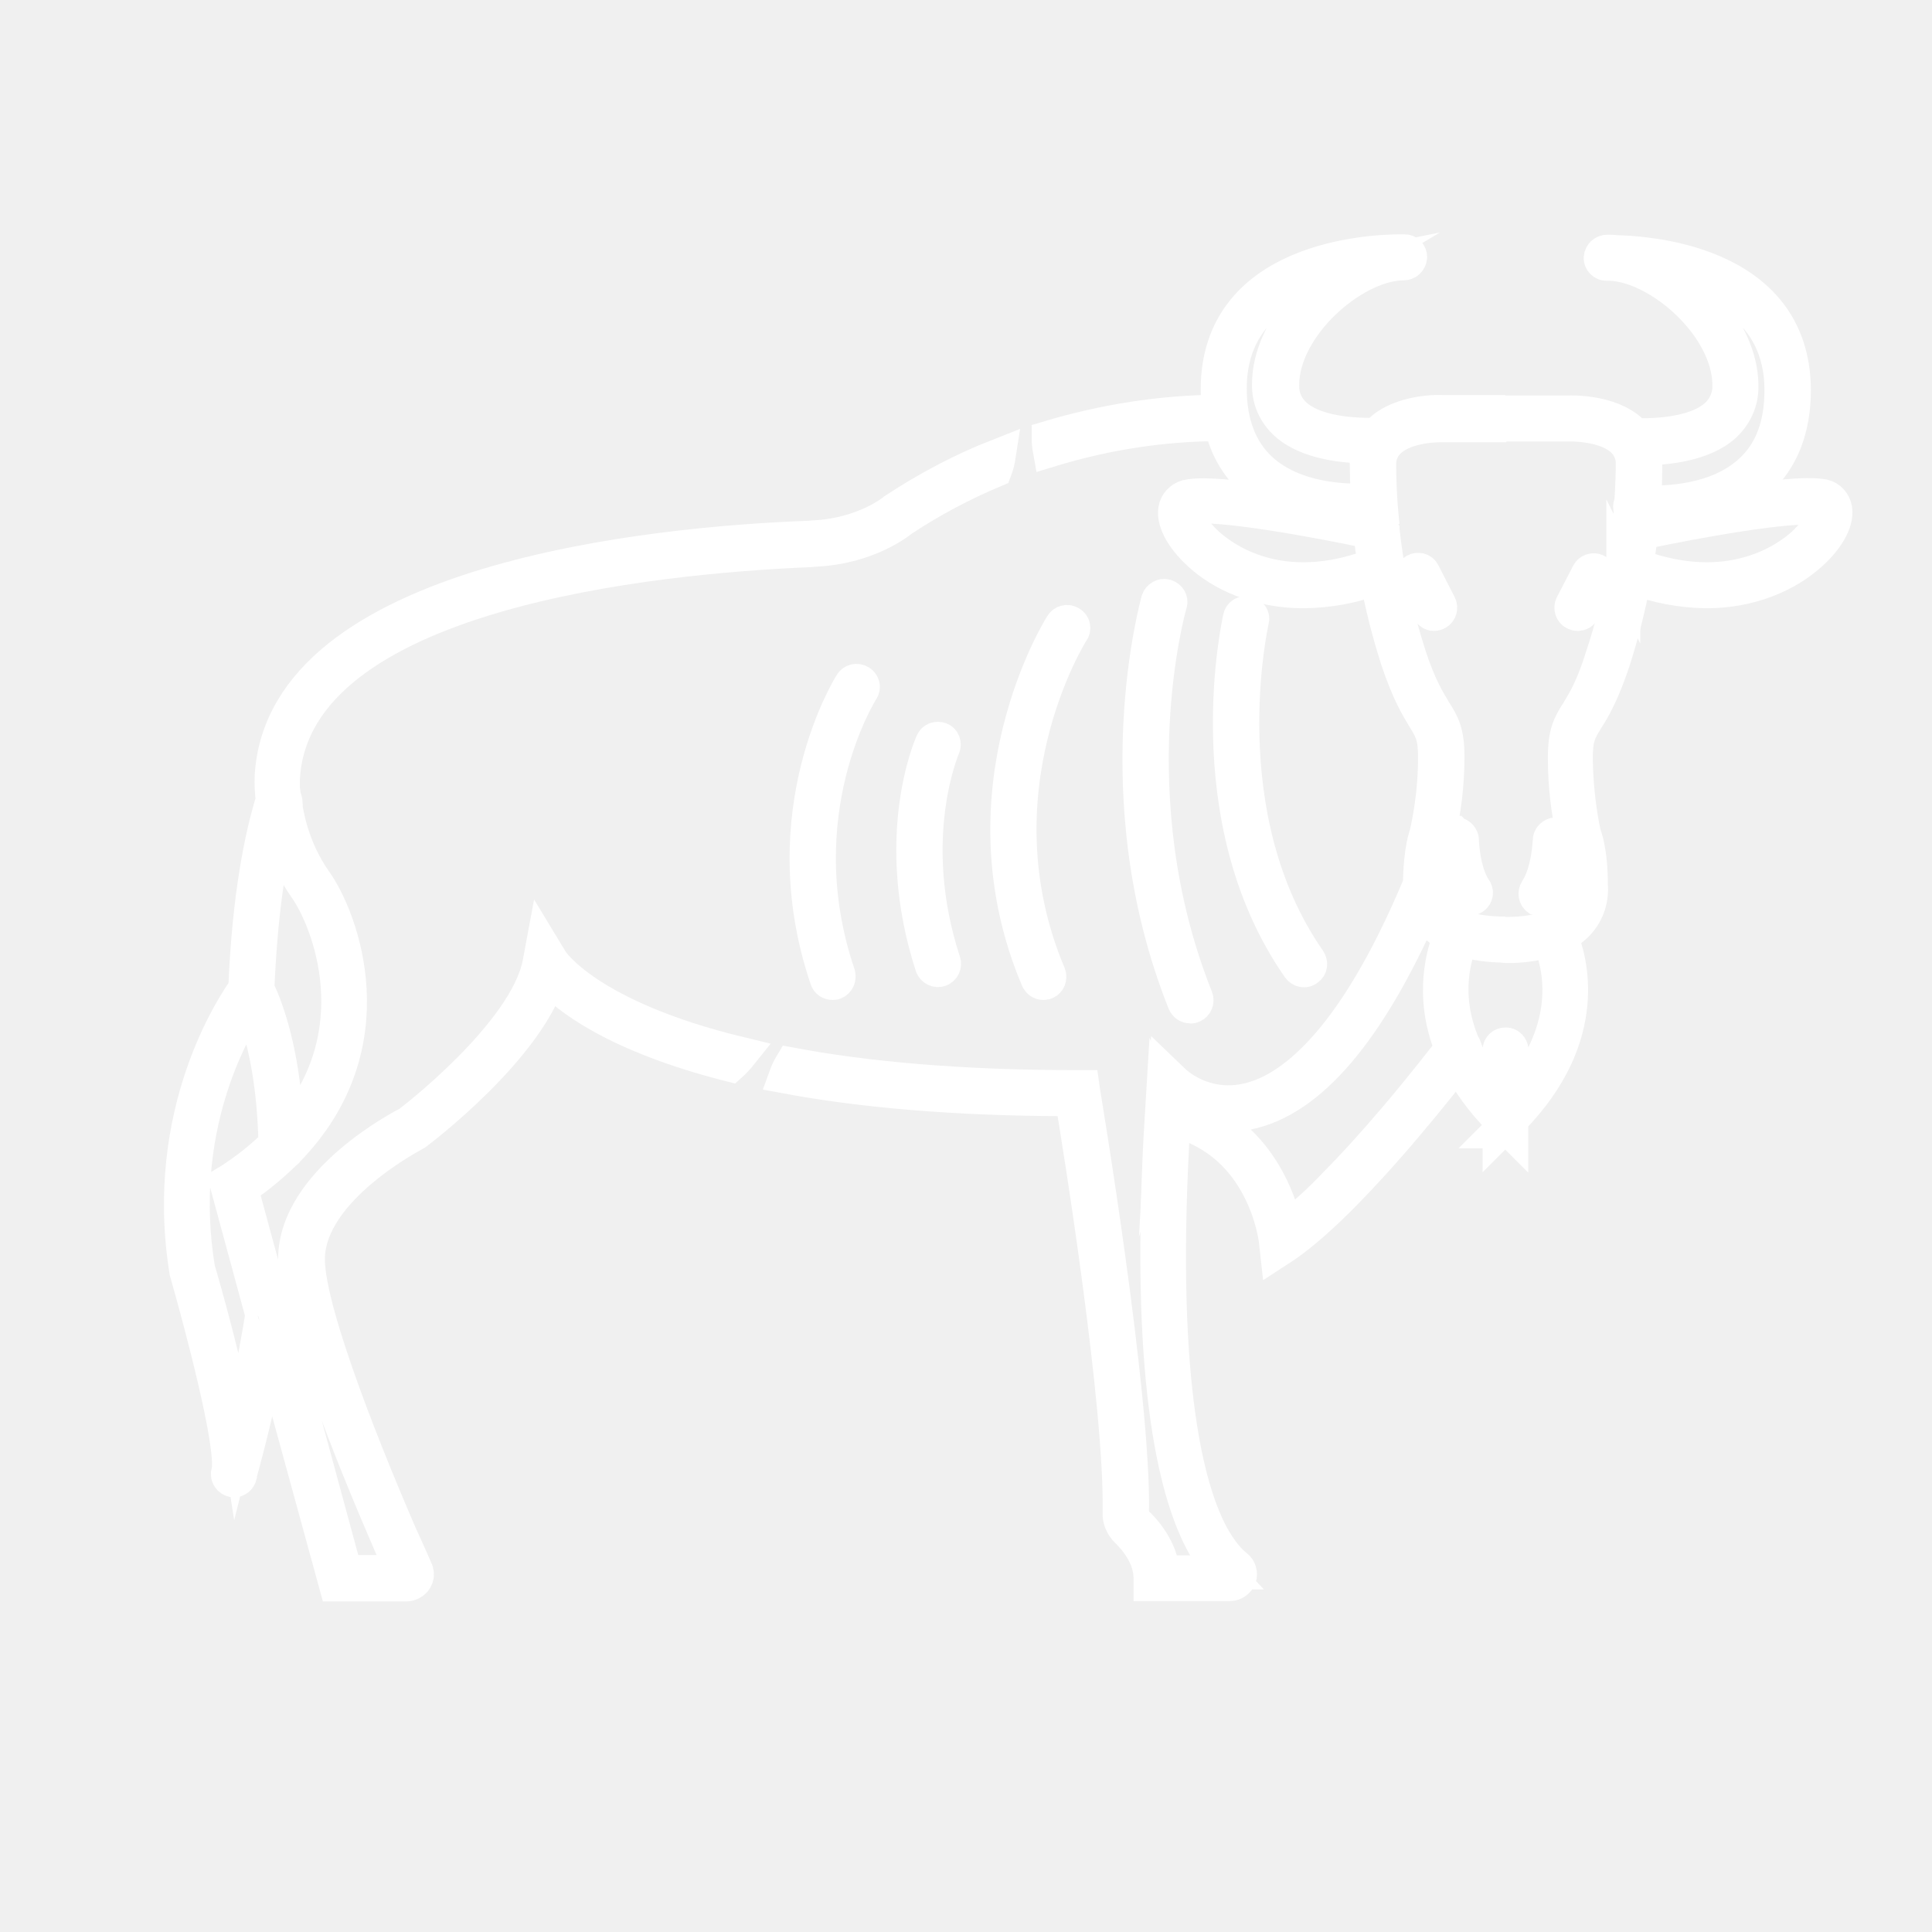
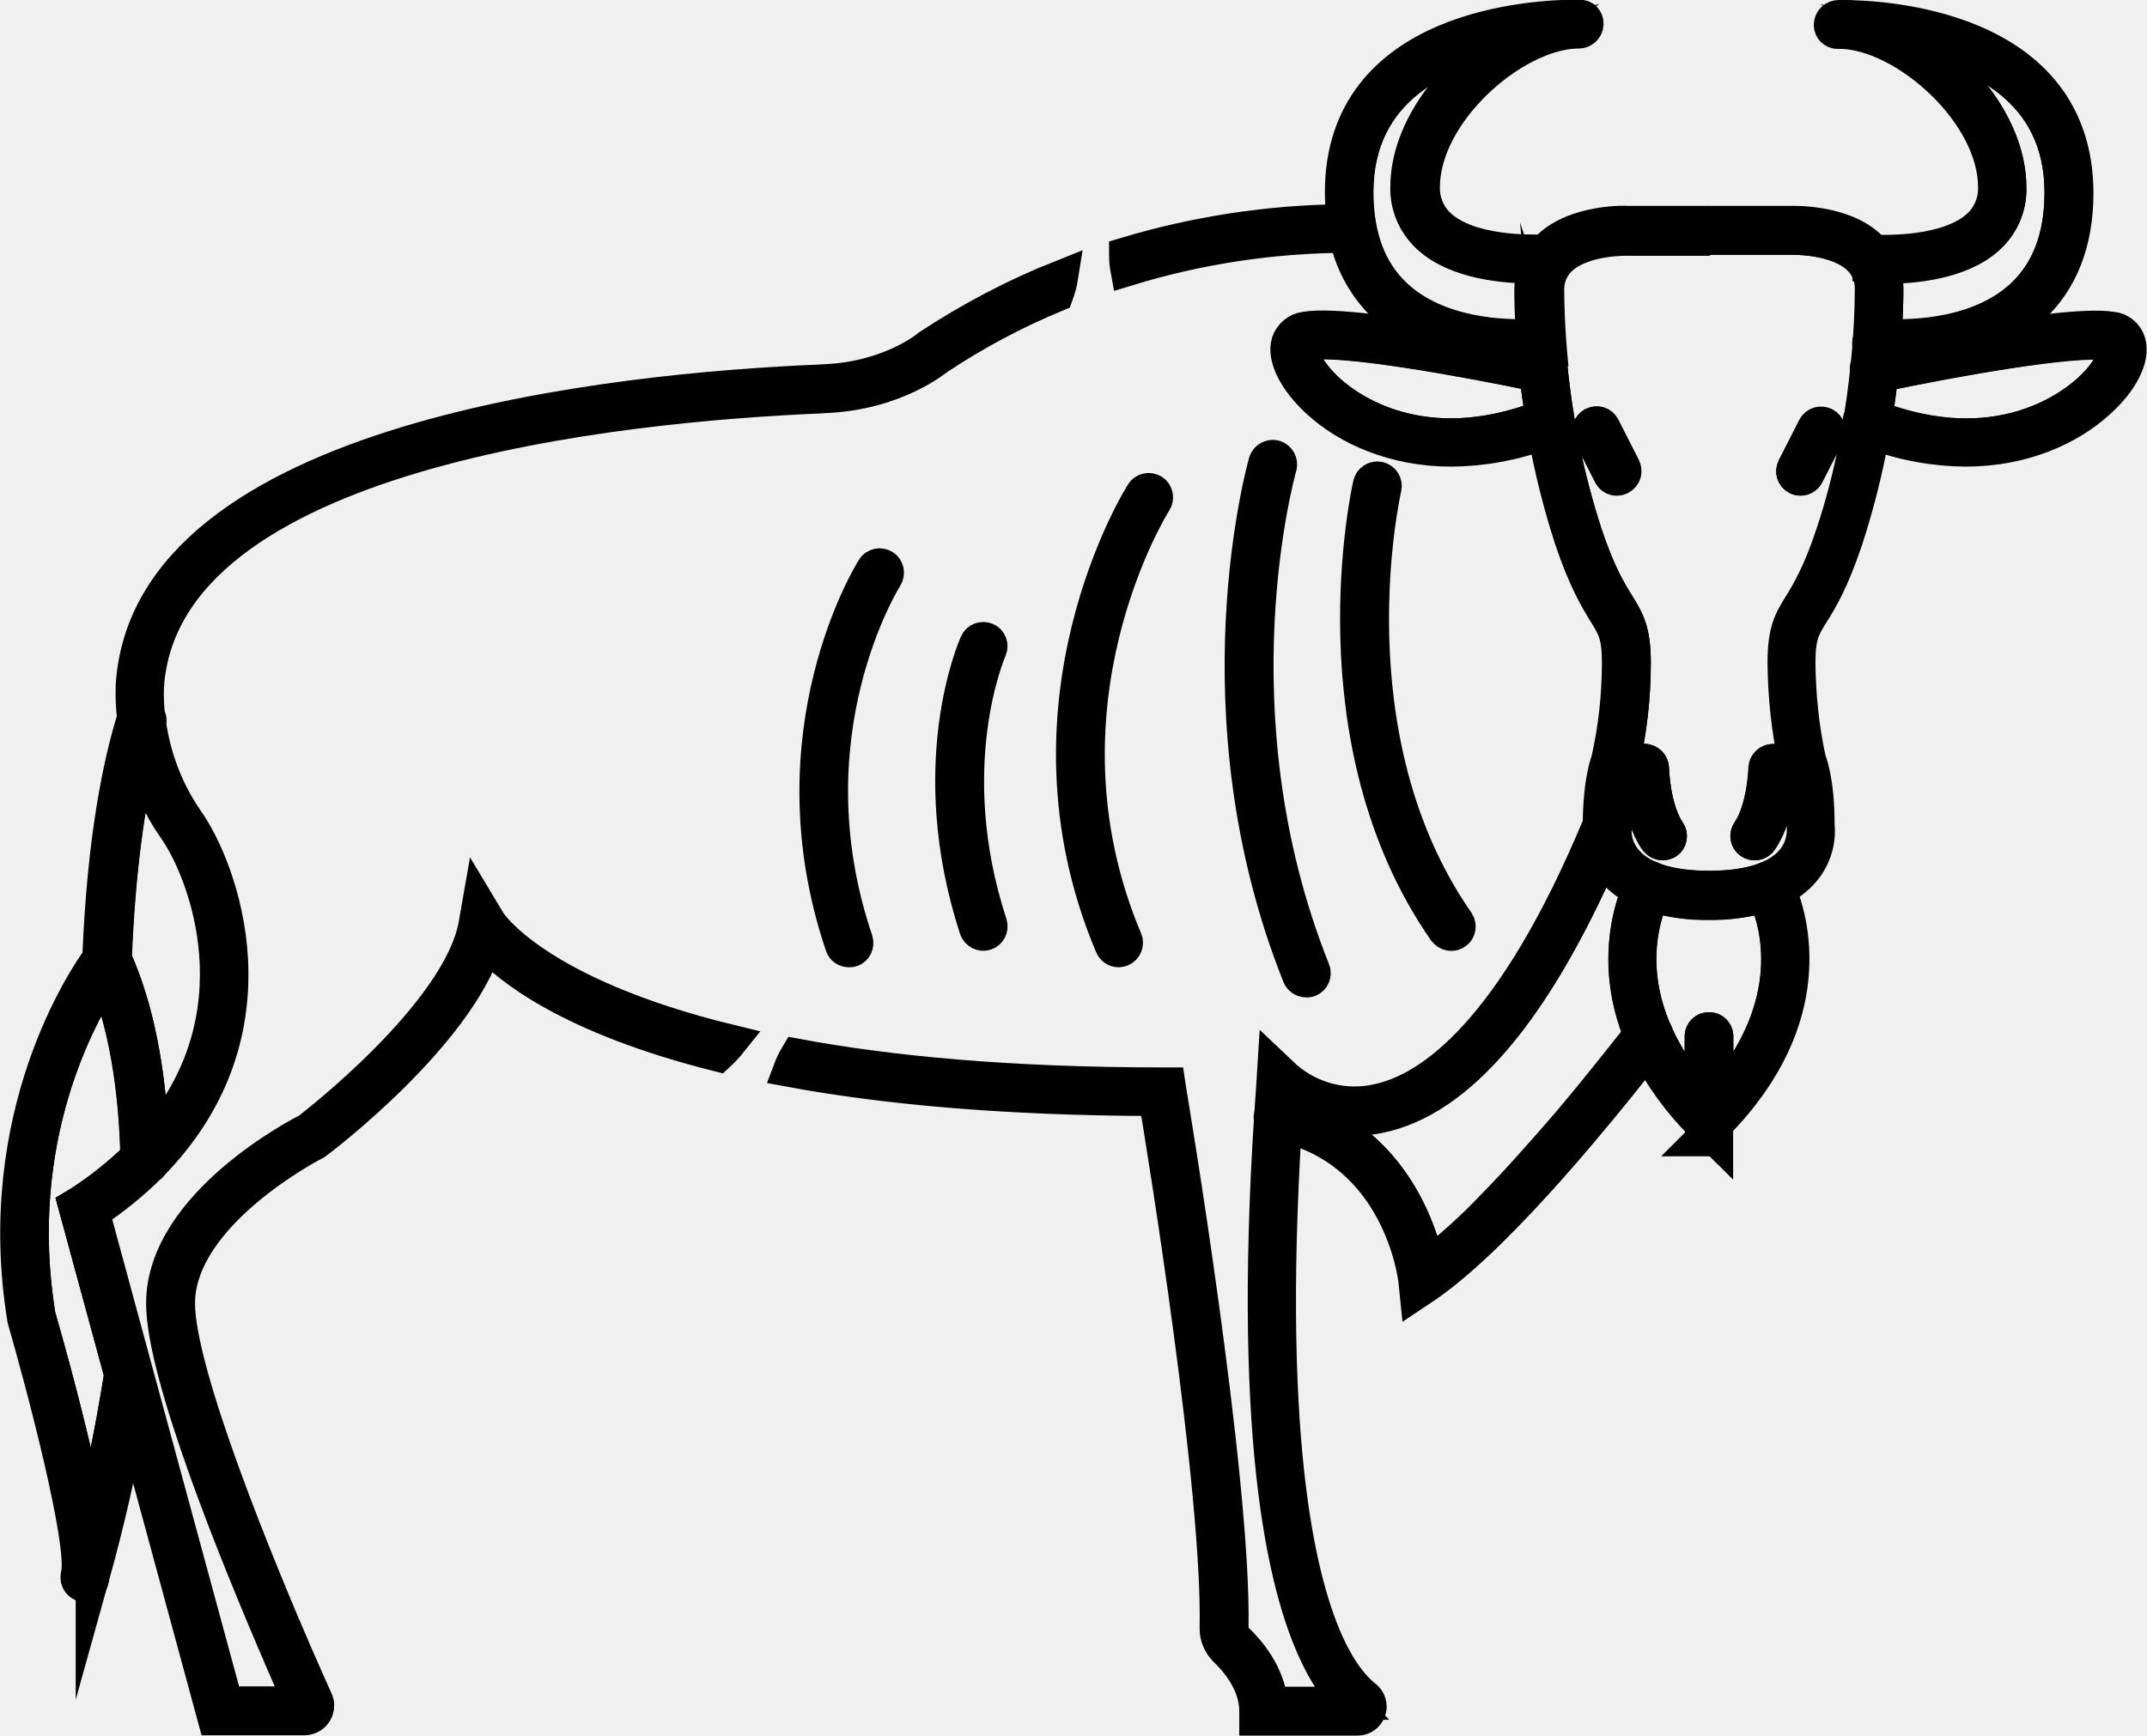
- <svg xmlns="http://www.w3.org/2000/svg" version="1.1" id="Layer_1" x="0px" y="0px" viewBox="0 0 512 512" style="enable-background:new 0 0 512 512;" xml:space="preserve">
+ <svg xmlns="http://www.w3.org/2000/svg" version="1.1" id="Layer_1" x="0px" y="0px" viewBox="0 0 649.5 525.1" style="enable-background:new 0 0 649.5 525.1;" xml:space="preserve">
  <style type="text/css">
- 	.st0{fill:none;stroke:#ffffff;stroke-width:9;stroke-miterlimit:10;}
+ 	.st0{fill:none;stroke:#000000;stroke-width:10;stroke-miterlimit:10;}
</style>
  <g>
-     <path class="st0" d="M366.3,139.4c0,0.1,0,0.2,0,0.4C366.4,139.7,366.3,139.6,366.3,139.4z" />
-     <path class="st0" d="M385.7,221c-0.1-0.1-0.1-0.1-0.1-0.1c-0.9,0.1-1.6,0.8-1.6,1.7c0,0.4,0.3,9.5,4,14.9c0.3,0.4,0.8,0.7,1.4,0.7   c0.3,0,0.7-0.1,1-0.3c0.8-0.5,1-1.5,0.4-2.3c-3.2-4.7-3.4-13.1-3.4-13.2C387.3,221.7,386.5,221,385.7,221z" />
-     <path class="st0" d="M375,151.2c-0.8,0.5-1.1,1.4-0.7,2.3l4.3,8.3c0.3,0.5,0.8,0.9,1.4,0.9c0.3,0,0.5-0.1,0.8-0.2   c0.8-0.4,1.1-1.4,0.7-2.2l-4.3-8.4C376.8,151,375.8,150.8,375,151.2z" />
-     <path class="st0" d="M397.4,291.8c-3.8-4.1-6.9-8.8-9.2-13.8c0.1,0.4-0.1,0.9-0.3,1.2c0,0-0.6,0.8-1.6,2.1   c2.9,5.6,6.7,10.8,11.1,15.2V291.8z" />
-     <path class="st0" d="M418.1,188.7c-2.1,3.3-3.4,5.5-3.4,12.1c0,7.1,0.8,14.2,2.4,21.2c0.1,0.3,1.6,3.8,1.6,12.7   c0.3,2.7-0.6,5.3-2.4,7.3c-1.3,1.4-3,2.6-5.2,3.5c-0.2,0-0.4,0.1-0.5,0.2c0,0-0.1,0.1-0.1,0.1c-3,1.1-6.8,1.7-11.3,1.7   c-0.9,0-1.6,0.8-1.6,1.6s0.8,1.6,1.6,1.6c3.8,0.1,7.7-0.5,11.4-1.5c2.1,4.8,8.1,22.4-10,42.6v-13.5c-0.1-0.8-0.7-1.5-1.5-1.5   c-0.9-0.1-1.7,0.6-1.7,1.5v21.5l1.5-1.5l1.6,1.6v-3.2c0,0,0,0,0.1-0.1c21.8-22.2,15.4-42.8,13-48.6c0,0,0,0,0,0   c1.9-0.9,3.6-2.2,4.9-3.7c2.3-2.7,3.4-6.2,3.1-9.7c0-9.4-1.7-13.3-1.8-13.5c-1.4-6.6-2.1-13.4-2.2-20.1c0-5.7,1-7.3,2.9-10.4   c1.8-2.8,4.1-6.7,7-15.3c2.3-7.2,4.2-14.5,5.5-21.9c-0.6-0.2-1.2-0.5-1.9-0.8c-0.4-0.2-0.7-0.5-0.9-0.9c-1.2,7-3,14.7-5.6,22.4   C422.1,182.2,419.8,185.9,418.1,188.7z" />
-     <path class="st0" d="M409.9,237.6c3.8-5.5,4-14.5,4-14.9c0-0.9-0.7-1.6-1.6-1.6c-0.9,0.1-1.6,0.8-1.6,1.6c0,0.1-0.3,8.4-3.5,13.2   c-0.5,0.8-0.3,1.8,0.4,2.3C408.4,238.5,409.4,238.4,409.9,237.6z" />
-     <path class="st0" d="M418.1,162.7c0.6,0,1.2-0.3,1.4-0.9l4.3-8.3c0.4-0.8,0.1-1.8-0.7-2.2c-0.8-0.4-1.8-0.1-2.2,0.7l-4.3,8.3   c-0.4,0.8-0.1,1.8,0.7,2.2C417.5,162.6,417.8,162.7,418.1,162.7z" />
-     <polygon class="st0" points="397.5,299.8 397.5,299.7 397.4,299.8  " />
-     <path class="st0" d="M486.2,134.3c-0.5-1.6-1.9-2.8-3.6-2.9c-5.4-0.8-18.5,1-30.1,3.1c5-1.3,9.7-3.8,13.6-7.2   c6.1-5.6,9.3-13.7,9.3-23.9c-0.1-34.8-40.5-36.6-48.7-36.6c4.5,0.1,9.4,1.9,14.2,4.7c13.6,2.7,31.2,10.3,31.2,31.9   c0,9.3-2.7,16.5-8.2,21.5c-8.8,8.1-22.4,8.5-28.3,8.2c-0.6,0-1.2-0.1-1.6-0.1c-0.4,0-0.9,0.1-1.2,0.4c0.3-0.3,0.8-0.5,1.3-0.5   c0.4,0.1,1,0.1,1.6,0.1c0.3-4.3,0.3-7.7,0.3-9.6c0-1.5-0.3-3.1-0.8-4.6h0.4c5.3,0,15.6-0.8,21.4-6.1c2.9-2.7,4.6-6.4,4.5-10.4   c0-12.2-9.7-24.4-20.6-30.9c-4.7-2.8-9.7-4.5-14.1-4.7H426c-1,0-1.7,0.7-1.8,1.6c0,0.1,0,0.1,0,0.1c0,0.8,0.7,1.5,1.5,1.5h1   c13.2,0.5,31.6,16.7,31.6,32.2c0.1,3-1.2,6-3.4,8c-6.2,5.6-18.9,5.3-21.8,5.2l-0.6-0.1l0-0.1l0.6,0.1c-0.2-0.3-0.4-0.5-0.7-0.8   c-5.7-5.5-16.2-5.1-16.6-5.1h-16.7c-0.9,0-1.6,0.8-1.6,1.6s0.8,1.6,1.6,1.6h16.7c0.1,0,9.6-0.3,14.3,4.2c1.7,1.6,2.7,4,2.6,6.4   c0,2-0.1,5.6-0.4,10.3c-0.2,0.2-0.3,0.5-0.3,0.8c0,0.3,0,0.6,0.2,0.9c-0.1,1.1-0.2,2.3-0.3,3.5c-0.3,0.4-0.4,0.8-0.4,1.3   c0,0.2,0.1,0.3,0.2,0.5c-0.3,2.8-0.7,5.9-1.2,9.2c-0.2,0.2-0.3,0.3-0.4,0.6c-0.1,0.2-0.1,0.4,0,0.6c0,0.2,0,0.5,0.1,0.7   c0,0,0-0.1,0-0.1c0.2,0.4,0.5,0.7,0.9,0.9c0.6,0.3,1.2,0.5,1.9,0.8c6.2,2.3,12.6,3.5,19.2,3.6c12,0,21.7-4.5,27.7-10   C484.7,142.4,487.2,137.5,486.2,134.3z M449.8,134.9c-1.8,0.3-3.5,0.6-5.2,0.9C446.2,135.5,448,135.2,449.8,134.9z M432.9,149.6   c0.1,0,0.2,0.1,0.2,0.1C433.1,149.7,433,149.6,432.9,149.6z M477.8,144.3c-4.1,3.7-19.2,14.9-44.1,5.6c0.5-3.1,0.8-5.9,1.2-8.7   l-1.2,0.3c-0.5,0.1-0.9-0.1-1.3-0.3c0.3,0.2,0.8,0.3,1.2,0.3l1.2-0.3c14.7-3.1,40-7.7,47.3-6.5c0.8,0.1,0.9,0.5,1,0.7   C483.5,136.6,482.4,140.1,477.8,144.3z" />
-     <path class="st0" d="M308.1,295.5c0-0.2,0-0.4,0-0.7c0-0.1,0-0.3,0-0.4c0,0.1-0.1,0.2-0.1,0.3C308,295,308,295.3,308.1,295.5z" />
-     <path class="st0" d="M318.4,408.3c1.6,3.1,3.6,5.9,6,8.4h-16.2c-0.6-6.2-4.7-11-7.3-13.4c-0.6-0.6-1-1.4-0.9-2.3   c0.6-31-12.8-110.8-12.9-111.5l-0.2-1.4h-1.4c-31.8,0-56.6-2.4-75.8-6c-0.6,1-1.1,2.1-1.5,3.2c19.3,3.6,44.1,6,75.9,6   c1.8,10.7,13.2,81.1,12.6,109.6c-0.1,1.8,0.7,3.5,1.9,4.7c2.3,2.2,6.3,6.9,6.3,12.6v1.6h21.1c1.1,0,2.1-0.8,2.5-1.8   c0.3-1,0-2.2-0.9-2.9c-1.6-1.2-4-3.7-6.6-8.5c-6.9-13.1-14.1-42.8-10-109.8c-0.6-0.1-1.2-0.3-1.9-0.4c-0.6-0.1-1-0.6-1.2-1.1   C303.7,364.2,311.3,394.7,318.4,408.3z" />
-     <path class="st0" d="M146.1,254.6l-2.3-3.8l-0.8,4.3c-3.4,18.7-34.4,42.4-34.8,42.6c-1,0.5-30,15.3-30,36c0,14.8,15.4,52.7,24.6,74   c1.6,3.8,3,7,3.9,8.9H91.5L63.9,314.9c4.2-2.7,8.1-6,11.7-9.5c0.1-0.1,0.2-0.1,0.3-0.2c0.1-0.1,0.1-0.2,0.2-0.3   c27.4-28,14.3-61.8,7.4-71.4c-4.2-6-6.8-12.9-7.9-20.2c-0.5,1.8-1.1,4-1.7,6.5c1.4,5.6,3.8,10.8,7.1,15.5c6.2,8.8,18,38.8-4.7,64.7   c0,0.5-0.1,0.9-0.1,1.4c0-0.4,0-0.9-0.1-1.3c-0.7-15.1-3.2-27.8-7.7-37.7c0,0.1,0,0.2,0,0.3v0.5l-0.3,0.4c-0.1,0.1-0.7,0.8-1.6,2.3   c4,9.9,6.2,22.6,6.5,37.4v0.7c0,0.4,0.2,0.8,0.4,1.1c-0.3-0.3-0.5-0.7-0.5-1.1v-0.7c-3.6,3.6-7.6,6.7-11.9,9.5l-1,0.6l9.5,35   c0,0,0,0,0,0.1c-2.1,12.9-4.5,24.1-6.4,31.7c0,0,0,0,0,0c-2.4-15.5-9.5-40.3-10.6-43.9c-6-36.7,8.7-62.7,13.8-70.4   c1-1.5,1.6-2.3,1.6-2.3l0.3-0.4v-0.5c0-0.1,0-0.2,0-0.3c0.8-19.5,2.9-33.2,5.2-42.4c0.6-2.5,1.2-4.7,1.8-6.6l0.1-0.5   c0-0.9-0.8-1.6-1.6-1.6c-0.2,0-0.3,0-0.5,0.1c0.2-0.1,0.4-0.1,0.7-0.1c0.5,0,1,0.3,1.3,0.7c-0.2-2-0.3-4.1-0.2-6.1   c3.2-49.1,98.7-58.4,139.7-60.1l1-0.1c14.6-0.6,23-7.7,23.4-8c7.7-5.1,16-9.5,24.6-13.1c0.5-1.3,0.8-2.6,1-3.9   c-9.7,3.8-18.9,8.7-27.6,14.4c-0.2,0.2-8.1,6.7-21.5,7.3l-1,0.1C172.9,144,75.3,153.8,72,205.5c-0.1,2.3,0,4.5,0.3,6.7   c0,0.1-0.1,0.2-0.1,0.3l-0.1,0.1c-2.7,8.9-6.1,24.6-7.1,49.4c-2.7,3.8-22.5,32.6-15.6,75c3.6,12.6,12.7,46.4,11.1,53.1v0.1v0.2   l-0.1,0.3c0,0.9,0.8,1.6,1.6,1.6c0.8,0,1.4-0.5,1.6-1.3v-0.1c0-0.2,0.1-0.4,0.1-0.6c3.1-11.3,5.8-22.8,7.8-34.3L89,419.9h18.7   c0.4,0,0.8-0.1,1.2-0.3c1.4-0.6,2-2.3,1.3-3.6c-0.8-1.9-2.3-5.2-4.3-9.6c-7.3-16.9-24.3-57.9-24.3-72.7c0-18.7,28.2-33.1,28.5-33.3   c1.5-1.1,29.3-22.3,35.4-41.4c4.5,5,17.3,15.4,48.1,23.2c1-0.9,1.9-1.9,2.7-2.9C155.6,269.5,146.2,254.8,146.1,254.6z M71.2,346.8   c-0.1,0-0.1,0-0.1,0c-0.8,0-1.5,0.7-1.5,1.5c0,0,0,0,0-0.1c0-0.1,0-0.1,0-0.1C69.6,347.3,70.4,346.7,71.2,346.8   c1,0.1,1.6,0.8,1.6,1.8C72.9,347.6,72.2,346.9,71.2,346.8z" />
-     <path class="st0" d="M75.6,213.3c0,0,0-0.1,0-0.1l0.1-0.5c0-0.3-0.1-0.7-0.3-0.9c0,0.3,0.1,0.5,0.1,0.8   C75.5,212.9,75.5,213.1,75.6,213.3z" />
-     <path class="st0" d="M388.2,277.8c-0.1-0.3-0.1-0.5-0.3-0.7c0,0,0,0-0.1-0.1c-5.8-13.6-2.1-24.3-0.5-28c3.8,1.1,7.7,1.6,11.6,1.6   c-0.9,0-1.6-0.8-1.6-1.6s0.8-1.6,1.6-1.6c-4.4,0-8.2-0.5-11.2-1.6c-0.1-0.1-0.2-0.2-0.3-0.2c-0.3-0.2-0.6-0.2-0.9-0.2   c-2-0.9-3.6-2-4.7-3.3c-1.6-2-2.5-4.5-2.3-7.1c0,0.1-0.1,0.2-0.1,0.3c-0.8,1.8-1.5,3.5-2.3,5.2c0.5,1.3,1.3,2.5,2.2,3.6   c1.4,1.6,3.1,2.9,5,3.8c0.4-1,0.8-1.6,0.8-1.6c0.1-0.1,0.1-0.2,0.2-0.3c0,0.1-0.1,0.1-0.1,0.2c0,0.1-0.3,0.6-0.8,1.6   c-1.7,4.2-5.5,15.8,0.3,30.1c-1.8,2.3-7.5,9.7-14.7,18.2c-5.9,6.9-11.3,12.9-16.2,17.8c-4,4.3-8.4,8.2-13,11.8   c-1.6-7.3-7.8-27-29.3-32.2c0,0-0.1,0-0.1,0c0.1-0.7,0.1-1.4,0.1-2.2c5.6,3.7,12.5,5.1,19.2,3.6c16.5-3.4,32-21.7,46.4-54.4   c0.8-1.7,1.5-3.4,2.3-5.2c0.1-0.1,0.1-0.3,0.1-0.4c0-0.1,0-0.2,0-0.3c0-0.4-0.1-0.8-0.3-1.1c0.2,0.3,0.4,0.6,0.4,0.9   c0.1-8.8,1.5-12.3,1.5-12.3c1.6-7.1,2.5-14.2,2.5-21.5c0-6.6-1.3-8.8-3.4-12.1c-1.6-2.7-4-6.4-6.7-14.7c-3.6-11.1-6-22.6-7.2-34.2   c0,0.1,0,0.2,0,0.2c-0.2,0.8-0.9,1.3-1.7,1.3c0.7,0,1.3-0.6,1.5-1.3c0.1-0.2,0.1-0.4,0-0.6c-0.1-0.5-0.4-0.9-0.8-1.1   c0.5,0.2,1,0.6,1.1,1.2c-0.8-7.5-0.9-13.3-0.9-16c-0.1-2.4,0.8-4.7,2.6-6.4c4.7-4.5,14.1-4.2,14.3-4.2h16.8   c-1.2-0.2-1.9-0.9-1.9-1.9c0-0.9,0.8-1.6,1.6-1.6h-16.7c-0.3-0.1-10.8-0.4-16.5,5.1c-0.2,0.3-0.5,0.5-0.7,0.8l0.8-0.1   c0.9,0,1.6,0.7,1.6,1.6c0,0.9-0.6,1.6-1.5,1.7c-0.1,0-1.2,0.1-2.9,0.1c-0.5,1.5-0.9,3.1-0.8,4.7c0,1.9,0.1,5.2,0.3,9.5   c0,0-0.1,0-0.1,0c-5.9,0.3-19.5-0.1-28.3-8.2c-5.4-5-8.2-12.2-8.2-21.5c0-21.4,17.4-29.1,31-31.8c-10.9,6.5-20.6,18.6-20.6,30.7   c-0.1,4,1.5,7.7,4.5,10.4c5.8,5.3,16.1,6.1,21.5,6.1h0.5c1.8,0,2.9-0.1,2.9-0.1c0.9-0.1,1.5-0.8,1.5-1.7c0.2-0.8-0.5-1.4-1.4-1.4   l-0.8,0.1c-3.3,0.1-15.7,0.3-21.8-5.2c-2.3-2.1-3.5-4.9-3.4-8c0-15.4,18.4-31.7,31.6-32.2h0.5c1,0,1.7-0.7,1.8-1.6   c0-0.1,0-0.1,0-0.1c0-0.8-0.6-1.5-1.5-1.5h-1c0,0,0,0,0,0c-8.6,0-48.5,2.1-48.5,36.6c0,2,0.1,3.9,0.4,5.9h-0.1   c-15.2,0.1-30.4,2.5-45.1,6.9c0,1.1,0.1,2.2,0.3,3.3c14.7-4.5,30-6.9,45.4-6.9h1.3c0.8-0.1,1.5-0.7,1.5-1.5   c0.1-0.9-0.6-1.7-1.5-1.7h0.1c0.8,0.1,1.5,0.7,1.5,1.5c-0.1,1-0.8,1.7-1.6,1.8h-1.3c1.2,5.6,4,10.8,8.3,14.7   c3.9,3.4,8.6,6,13.6,7.3c3.2,0.5,6.1,1.1,8.8,1.6c0.2,0,0.4,0,0.6,0.1c3.2,0.6,5.8,1.2,7.8,1.6c-0.1-0.5-0.1-1-0.1-1.4l1.6-0.1   c0.9-0.1,1.6-0.9,1.5-1.8c0-0.5-0.4-1-0.8-1.3c0.5,0.3,0.8,0.7,0.9,1.3c0.1,0.9-0.6,1.7-1.5,1.8l-1.6,0.1c0.1,0.5,0.1,0.9,0.1,1.4   l-0.3-0.1c-1.9-0.4-4.8-1-8.3-1.6c-2.7-0.5-5.8-1.1-8.8-1.6c-11.6-2.1-24.8-3.9-30.2-3c-1.7,0.2-3.1,1.4-3.6,2.9   c-1,3.2,1.5,8,6.2,12.3c6,5.6,15.7,10,27.7,10c6.6-0.1,13-1.2,19.2-3.6c0.6-0.2,1.2-0.5,1.9-0.8c0.8-0.3,1.2-1.3,0.9-2.1   c-0.3-0.8-1.3-1.2-2.1-0.9c0,0-0.1,0-0.1,0c0.1,0,0.2-0.1,0.3-0.1c0.8-0.3,1.7,0.1,2.1,1c0.3,0.8-0.1,1.8-0.9,2.1   c-0.6,0.3-1.2,0.5-1.9,0.8c1.3,7.4,3.2,14.7,5.5,21.9c2.9,8.6,5.3,12.5,7,15.3c1.9,3.1,2.9,4.7,2.9,10.4c0,6.9-0.8,13.7-2.3,20.4   c0,0-1.6,3.8-1.7,13.2l0,0c-18,43.1-35,55-46,57.3c-6.7,1.5-13.7-0.3-18.9-4.7l-2.5-2.4l-0.3,4.4c-0.1,1.9-0.3,3.7-0.4,5.5   c0.1-0.3,0.4-0.6,0.7-0.8c-0.3,0.2-0.5,0.6-0.6,1c-0.2,0.9,0.4,1.7,1.2,1.9c0.6,0.1,1.2,0.3,1.9,0.4c23.5,6,26.6,30.9,26.7,31.9   l0.3,2.7l2.3-1.5c4.3-3,9.6-7.6,15.6-13.7c4.9-5,10.4-11,16.3-18c6.2-7.3,11.3-13.8,13.8-17c1-1.3,1.6-2.1,1.6-2.1   C388.2,278.8,388.3,278.3,388.2,277.8z M364.2,149.8c-25,9.5-40-1.8-44.2-5.6c-4.6-4.2-5.7-7.7-5.3-9.1c0.1-0.2,0.1-0.5,1-0.7   c7.3-1.2,32.6,3.4,47.3,6.5l0.1,0c0.3,2.7,0.7,5.6,1.2,8.7c0,0,0.1,0,0.1,0C364.4,149.7,364.3,149.8,364.2,149.8z M378.8,233.2   c-0.1,0-0.1-0.1-0.2-0.1c-0.6-0.2-1.3-0.1-1.7,0.3c0.3-0.2,0.6-0.4,1-0.5C378.2,233,378.5,233,378.8,233.2z M376.8,233.5   c-0.1,0.1-0.1,0.1-0.2,0.2C376.7,233.6,376.7,233.6,376.8,233.5z" />
-     <path class="st0" d="M330.6,162.5c-0.9-0.2-1.8,0.3-2,1.2c-0.1,0.5-12.1,53,15.6,92.7c0.6,0.8,1.6,1,2.3,0.4   c0.8-0.5,0.9-1.5,0.4-2.3c-26.8-38.5-15.2-89.6-15.1-90.1C332.1,163.6,331.5,162.7,330.6,162.5z" />
-     <path class="st0" d="M309,158c-0.9-0.3-1.8,0.3-2.1,1.1c-0.1,0.5-14.8,52,7,106.6c0.3,0.6,0.8,1,1.5,1c0.3,0.1,0.5,0,0.7-0.1   c0.8-0.3,1.2-1.3,0.9-2.1c-21.4-53.6-7.1-104-6.9-104.5C310.4,159.2,309.9,158.3,309,158z" />
-     <path class="st0" d="M283.7,165.1c-0.8-0.5-1.8-0.3-2.3,0.5c-0.3,0.4-27.6,43.8-6.4,93.9c0.3,0.6,0.8,1,1.5,1   c0.2,0,0.4-0.1,0.6-0.1c0.8-0.3,1.2-1.3,0.9-2.1c-20.5-48.6,5.8-90.5,6.1-90.9C284.7,166.6,284.5,165.6,283.7,165.1z" />
-     <path class="st0" d="M227.9,180.7c-0.8-0.5-1.8-0.3-2.3,0.5c-0.2,0.3-21.5,34-6.5,78.2c0.2,0.7,0.8,1.1,1.6,1.1   c0.2,0,0.3,0,0.5-0.1c0.8-0.3,1.2-1.2,1-2.1c-14.5-42.7,6-75.1,6.2-75.4C228.9,182.2,228.7,181.2,227.9,180.7z" />
-     <path class="st0" d="M249.2,195.9c-0.8-0.3-1.8,0-2.1,0.8c-0.5,1-11.1,25.4-0.1,59.3c0.3,0.8,1.2,1.3,2.1,1c0.8-0.3,1.3-1.2,1-2.1   c-10.7-32.7-0.2-56.7-0.1-57C250.3,197.2,250,196.2,249.2,195.9z" />
+     <g id="Layer_1-2">
+       <path class="st0" d="M456,11.8c-19.8,3.9-45.6,14.9-45.6,46.5c0,13.5,4,24,11.9,31.4c12.9,11.8,32.7,12.4,41.3,12    c-0.4-6.3-0.5-11.2-0.5-14c0-2.4,0.4-4.7,1.2-6.9h-0.7c-7.8,0-22.8-1.1-31.3-8.9c-4.3-3.9-6.7-9.4-6.5-15.2    C425.9,39,440,21.2,456,11.8z" />
+       <path class="st0" d="M569.2,113.5c-0.4,4-1,8.2-1.7,12.7c36.4,13.8,58.4-2.6,64.4-8.1c6.7-6.1,8.3-11.3,7.7-13.2    c-0.1-0.3-0.2-0.8-1.4-1C627.6,102.3,590.7,109,569.2,113.5z" />
+       <path class="st0" d="M573.9,106.5c-1.5,0-2.9-0.1-4-0.1c-0.1,0.7-0.1,1.4-0.2,2.2c3.1-0.6,7.4-1.5,12.4-2.5    C579.1,106.3,576.3,106.5,573.9,106.5z" />
+       <path class="st0" d="M464.2,108.5c-0.1-0.7-0.1-1.5-0.2-2.2c-1.1,0.1-2.5,0.1-3.9,0.1c-2.4,0-5.2-0.1-8.2-0.4    C456.9,107,461.1,107.9,464.2,108.5z" />
+       <path class="st0" d="M570.3,80.7h-0.8c0.9,2.2,1.3,4.5,1.3,6.8c0,2.8-0.1,7.7-0.5,14c8.6,0.4,28.4-0.1,41.3-12    c7.9-7.3,11.9-17.8,11.9-31.3c0-31.5-25.7-42.6-45.6-46.5C593.8,21.2,608,39,608,56.6c0.2,5.8-2.2,11.3-6.5,15.2    C593,79.6,578,80.7,570.3,80.7z" />
+       <path class="st0" d="M41.4,350.1c-0.5-21.7-3.8-40.1-9.5-54.6c-7.4,11.2-28.8,49.1-20.1,102.6c1.5,5.2,11.9,41.5,15.4,64    c2.7-10.9,6.3-27.2,9.3-46.2l-13.9-51.1l1.5-0.9C30.3,359.9,36.1,355.2,41.4,350.1z" />
+       <path class="st0" d="M467.9,87.6c0,4,0.2,12.5,1.3,23.5l0,0c1.7,17.1,5.2,34,10.5,50.4c4,12,7.3,17.4,9.8,21.4    c2.9,4.8,4.9,8,4.9,17.6c0,10.5-1.2,21-3.6,31.3c0,0.1-2.1,5.1-2.2,17.9c0,0.2,0,0.3,0,0.5c0,0,0,0.1,0,0.1    c-0.3,3.8,1,7.5,3.5,10.3c4.5,5.2,13.2,7.9,25,7.9c11.8,0,20.5-2.7,24.9-7.9c2.6-2.9,3.8-6.8,3.5-10.7c0-12.9-2.2-18.1-2.3-18.5    c-2.3-10.1-3.4-20.5-3.5-30.9c0-9.6,1.9-12.8,4.9-17.6c2.4-3.9,5.7-9.4,9.7-21.4c10.9-32.7,11.8-64.8,11.8-73.9    c0.1-3.5-1.2-6.9-3.8-9.4c-6.9-6.6-20.6-6.1-20.9-6.1h-48.9c-0.1,0-13.9-0.5-20.8,6.1C469.1,80.7,467.7,84.1,467.9,87.6z     M543.6,144.7C543.6,144.7,543.6,144.7,543.6,144.7c-1.2-0.6-1.6-2-1-3.2l6.2-12.2c0.6-1.2,2-1.6,3.2-1s1.6,2,1,3.2l-6.2,12.1    c-0.4,0.8-1.2,1.3-2.1,1.3C544.3,145,544,144.9,543.6,144.7L543.6,144.7z M528.9,251.6c4.7-6.9,5-19.1,5-19.2    c0.1-1.3,1.2-2.3,2.4-2.3c1.3,0,2.4,1.1,2.3,2.4c0,0.6-0.4,13.8-5.9,21.8c-0.7,1.1-2.2,1.4-3.3,0.6    C528.4,254.2,528.1,252.7,528.9,251.6z M501.1,254.3c-5.5-8-5.9-21.3-5.9-21.8c0-1.3,1-2.4,2.3-2.4c1.3,0,2.4,1.1,2.4,2.4    c0,0.1,0.3,12.3,5,19.2c0.7,1.1,0.5,2.6-0.6,3.3C503.2,255.6,501.7,255.4,501.1,254.3L501.1,254.3z M480.8,131.5    c-0.6-1.2-0.1-2.6,1-3.2c1.2-0.6,2.6-0.1,3.2,1l6.2,12.2c0.6,1.2,0.2,2.6-1,3.2c-0.3,0.2-0.7,0.3-1.1,0.3c-0.9,0-1.7-0.5-2.1-1.3    L480.8,131.5L480.8,131.5z" />
+       <path class="st0" d="M488.3,263.6c-1.3-1.6-2.4-3.4-3.2-5.3c-20.9,47.7-43.6,74.3-67.5,79.3c-9.7,2.1-19.8,0.2-28-5.3    c-0.1,1.2-0.2,2.4-0.2,3.6c31.3,7.6,40.4,36.5,42.7,47c6.7-5.3,13.1-11,19-17.2c7.1-7.2,15-16,23.6-26    c10.6-12.4,19-23.2,21.5-26.6c-8.5-20.9-3.1-37.9-0.5-43.9C492.8,267.9,490.3,266,488.3,263.6z" />
+       <path class="st0" d="M466.4,126.2c-0.7-4.5-1.3-8.7-1.7-12.7c-21.5-4.5-58.4-11.2-69-9.5c-1.2,0.2-1.3,0.7-1.4,1    c-0.6,1.9,1,7.1,7.7,13.2C407.9,123.6,430,140,466.4,126.2z" />
+       <path class="st0" d="M500.8,312.1c0.2,0.3,0.4,0.6,0.4,1c3.4,7.3,7.9,14.1,13.4,20.1v-19.7c0.1-1.2,1-2.2,2.2-2.2    c1.3-0.1,2.5,0.9,2.5,2.2v19.8c26.4-29.6,17.7-55.3,14.5-62.2c-5.5,1.6-11.2,2.4-16.9,2.3c-5.7,0.1-11.4-0.7-16.9-2.3    C497.7,276.2,492.1,292,500.8,312.1z" />
+       <path class="st0" d="M52.9,250.9c-4.8-6.8-8.3-14.5-10.4-22.6c-3.3,13.4-6.5,33.5-7.6,61.8c6.5,14.6,10.2,33,11.2,55    C79.1,307.5,61.9,263.7,52.9,250.9z" />
+       <path class="st0" d="M488.5,250.3C488.5,250.3,488.5,250.2,488.5,250.3c0,0.1-0.1,0.3-0.2,0.5c-1.1,2.6-2.2,5.1-3.3,7.6    c0.8,1.9,1.9,3.7,3.2,5.3c2,2.3,4.5,4.2,7.3,5.5c0.6-1.5,1.1-2.3,1.1-2.4c0.7-1.1,2.1-1.5,3.3-0.9s1.5,2.1,0.9,3.3    c-0.1,0.2-0.4,0.8-0.9,1.8c5.5,1.6,11.2,2.4,16.9,2.3c-1.3,0-2.4-1.1-2.4-2.4s1.1-2.4,2.4-2.4c-11.9,0-20.6-2.7-25-7.9    C489.5,257.7,488.2,254,488.5,250.3z" />
+       <path class="st0" d="M471.2,126.9c0.5,1.2-0.1,2.6-1.3,3.1c-0.9,0.4-1.8,0.7-2.7,1.1c1.9,10.8,4.6,21.5,8,32    c4.2,12.5,7.7,18.2,10.2,22.3c2.8,4.5,4.2,6.8,4.2,15.1c0,10-1.1,20-3.3,29.7l0,0c0,0-2.4,5.6-2.5,19.2l0.2-0.4    c0.3-0.8,1.1-1.4,2-1.5c1.3-0.1,2.4,0.9,2.6,2.2c0.1-12.8,2.2-17.9,2.2-17.9c2.4-10.3,3.6-20.7,3.6-31.3c0-9.6-1.9-12.8-4.9-17.6    c-2.4-3.9-5.8-9.4-9.8-21.4c-5.3-16.4-8.8-33.3-10.5-50.4c0.1,0.3,0.1,0.6,0,0.9c-0.3,1.3-1.5,2.1-2.8,1.8l-1.7-0.4    c0.4,4,1,8.2,1.7,12.7c0.6-0.2,1.2-0.4,1.8-0.7c0,0,0,0,0,0C469.3,125,470.7,125.6,471.2,126.9    C471.2,126.8,471.2,126.8,471.2,126.9z" />
+       <path class="st0" d="M514.6,69.7c0-1.3,1.1-2.4,2.4-2.4h-24.4c-0.5-0.1-15.8-0.6-24.1,7.4c-0.3,0.4-0.7,0.7-1,1.1l1.2-0.1    c1.3,0,2.3,1,2.4,2.3c0,1.3-0.9,2.4-2.2,2.5c-0.1,0-1.7,0.2-4.3,0.2c-0.8,2.2-1.3,4.5-1.2,6.9c0,2.8,0.1,7.7,0.5,14    c0.9,0,1.7-0.1,2.3-0.1c1.3-0.1,2.4,0.9,2.6,2.2c0,0,0,0,0,0c0.1,1.3-0.9,2.5-2.2,2.6l-2.4,0.2c0.1,0.7,0.1,1.4,0.2,2.2l3.2,0.7    c0.9,0.2,1.7,0.9,1.9,1.9c-1.1-11-1.3-19.4-1.3-23.4c-0.1-3.5,1.2-6.9,3.8-9.4c6.9-6.6,20.6-6.1,20.8-6.1h24.5c0,0,0,0,0,0    C515.6,72.1,514.6,71.1,514.6,69.7C514.6,69.8,514.6,69.7,514.6,69.7z" />
+       <path class="st0" d="M497.3,230c-1.3,0.1-2.3,1.2-2.3,2.5c0,0.6,0.4,13.8,5.9,21.8c0.5,0.6,1.2,1,2,1c0.5,0,1-0.1,1.4-0.4    c1.1-0.7,1.4-2.2,0.6-3.3c-4.7-6.9-5-19.1-5-19.2c-0.1-1.3-1.2-2.3-2.4-2.3C497.4,230,497.4,230,497.3,230z" />
+       <path class="st0" d="M480.9,131.5l6.2,12.1c0.4,0.8,1.2,1.3,2.1,1.3c0.4,0,0.7-0.1,1.1-0.3c1.2-0.6,1.6-2,1-3.2l-6.2-12.2    c-0.6-1.2-2-1.6-3.2-1C480.8,128.9,480.3,130.3,480.9,131.5z" />
+       <path class="st0" d="M409,71.6h-1.9c1.7,8.2,5.9,15.7,12.1,21.5c5.7,5,12.5,8.7,19.8,10.6c4.6,0.8,8.9,1.6,12.9,2.4    c3,0.3,5.8,0.4,8.2,0.4c1.5,0,2.8-0.1,3.9-0.1l2.4-0.2c0,0,0,0,0,0c1.3-0.1,2.3-1.3,2.2-2.6c-0.1-1.3-1.3-2.3-2.6-2.2    c-0.6,0.1-1.4,0.1-2.3,0.1c-8.6,0.4-28.4-0.1-41.3-12c-7.9-7.3-11.9-17.8-11.9-31.3c0-31.5,25.7-42.6,45.6-46.5    c6.9-4.1,14.1-6.6,20.7-6.8c-11.9,0-71,2.6-71,53.3c0,2.9,0.2,5.7,0.6,8.6h2.8c1.2,0.1,2.2,1,2.2,2.2    C411.3,70.4,410.3,71.5,409,71.6L409,71.6z" />
+       <path class="st0" d="M468.6,75.8l-1.2,0.1c-4.8,0.2-22.9,0.5-31.8-7.6c-3.3-3-5.1-7.2-5-11.7c0-22.4,26.9-46.2,46.1-46.9h0.8    c1.4,0,2.5-1,2.6-2.4c0-0.1,0-0.1,0-0.2c0-1.2-0.9-2.2-2.2-2.2h-1.4c-6.6,0.2-13.8,2.7-20.7,6.8c-16,9.4-30.2,27.2-30.2,44.8    c-0.2,5.8,2.2,11.3,6.5,15.2c8.5,7.8,23.5,8.9,31.3,8.9h0.7c2.6,0,4.3-0.2,4.3-0.2c1.3-0.1,2.2-1.2,2.2-2.5    C470.9,76.8,469.9,75.8,468.6,75.8z" />
+       <path class="st0" d="M518.6,340.8l-1.7,1.7l2.4,2.4v-4.8C519.1,340.4,518.9,340.6,518.6,340.8z" />
+       <path class="st0" d="M496.1,313.1c0.5-0.7,0.8-1.1,0.8-1.1c0.8-1,2.3-1.3,3.3-0.5c0.2,0.1,0.3,0.3,0.5,0.5    c-8.6-20.1-3.1-35.9-0.7-41.1c0.5-1,0.8-1.6,0.9-1.8c0.7-1.1,0.3-2.6-0.9-3.3s-2.6-0.3-3.3,0.9c0,0.1-0.5,0.9-1.1,2.4    C493.1,275.3,487.6,292.2,496.1,313.1z" />
+       <path class="st0" d="M500.8,314.9c0,0-0.9,1.2-2.4,3.1c4.2,8.2,9.7,15.7,16.2,22.2v-7c-5.5-6-10-12.8-13.4-20.1    C501.3,313.7,501.1,314.4,500.8,314.9z" />
+       <path class="st0" d="M451.8,106.1c-3.9-0.8-8.4-1.6-12.9-2.4c-16.9-3-36.1-5.7-44-4.4c-2.5,0.3-4.5,2-5.3,4.3    c-1.4,4.6,2.2,11.7,9.1,18c8.8,8.1,22.9,14.6,40.4,14.6c9.6-0.1,19-1.8,28-5.2c0.9-0.3,1.8-0.7,2.7-1.1c1.2-0.5,1.8-1.9,1.3-3.1    c-0.5-1.2-1.9-1.8-3.1-1.3c-0.6,0.2-1.2,0.4-1.8,0.7c-36.4,13.8-58.4-2.6-64.4-8.1c-6.7-6.1-8.3-11.3-7.7-13.2    c0.1-0.3,0.2-0.8,1.4-1c10.7-1.7,47.6,5,69,9.5l1.7,0.4c1.3,0.3,2.5-0.6,2.8-1.8c0.1-0.3,0.1-0.6,0-0.9l0,0    c-0.2-0.9-0.9-1.7-1.9-1.9l-3.2-0.7C461.1,107.9,456.9,107,451.8,106.1z" />
+       <path class="st0" d="M537.1,266.8c0,0.1,0.5,0.9,1.1,2.4c2.8-1.3,5.3-3.2,7.3-5.5c3.4-3.9,5-9,4.5-14.1c0-13.7-2.5-19.4-2.6-19.7    l0,0c-2.1-9.6-3.1-19.5-3.2-29.3c0-8.3,1.4-10.6,4.2-15.1c2.6-4.1,6-9.8,10.2-22.3c3.4-10.5,6.1-21.2,8-32    c-0.9-0.3-1.8-0.7-2.7-1.1c-1.2-0.5-1.8-1.9-1.3-3.1c0.5-1.2,1.9-1.8,3.1-1.3c0.6,0.2,1.2,0.4,1.8,0.7c0.7-4.5,1.2-8.7,1.7-12.7    l-1.7,0.4c-1.2,0.2-2.4-0.6-2.7-1.8c-0.3-1.3,0.4-2.6,1.7-2.9l3.2-0.7c0.1-0.7,0.2-1.5,0.2-2.2l-2.3-0.2l0,0    c-1.3-0.1-2.3-1.3-2.2-2.6c0.1-1.3,1.3-2.3,2.6-2.2c0.6,0.1,1.4,0.1,2.3,0.1c0.4-6.3,0.5-11.2,0.5-14c0-2.3-0.4-4.7-1.2-6.9    c-2.5,0-4.1-0.2-4.1-0.2v-2.4l0.3-2.4l0.9,0.1c-0.3-0.4-0.6-0.8-1-1.1c-8.3-8-23.6-7.4-24.2-7.4h-24.3c-1.3,0-2.4,1.1-2.4,2.4    c0,1.3,1.1,2.4,2.4,2.4h24.4c0.2,0,14-0.5,20.9,6.1c2.5,2.4,3.9,5.9,3.8,9.4c0,9.1-0.8,41.2-11.8,73.9c-4,12-7.3,17.4-9.7,21.4    c-3,4.8-4.9,8-4.9,17.6c0,10.4,1.2,20.7,3.5,30.9c0.1,0.4,2.3,5.6,2.3,18.5c0.4,3.9-0.9,7.8-3.5,10.7c-4.5,5.1-13.1,7.9-24.9,7.9    c-1.3,0-2.4,1.1-2.4,2.4s1.1,2.4,2.4,2.4c5.7,0.1,11.4-0.7,16.9-2.3c-0.5-1-0.8-1.6-0.9-1.8c0,0,0,0,0,0c-0.7-1.1-0.3-2.6,0.9-3.2    C535,265.3,536.4,265.7,537.1,266.8z" />
+       <path class="st0" d="M528.9,251.6c-0.7,1.1-0.5,2.6,0.6,3.3c1.1,0.7,2.6,0.5,3.3-0.6c5.5-8,5.9-21.2,5.9-21.8c0-1.3-1-2.4-2.3-2.4    c-1.3,0.1-2.3,1.1-2.4,2.3C534,232.5,533.6,244.7,528.9,251.6z" />
+       <path class="st0" d="M542.6,141.5c-0.6,1.2-0.2,2.6,1,3.2c0.3,0.2,0.7,0.3,1.1,0.3c0.9,0,1.7-0.5,2.1-1.3l6.2-12.1    c0.6-1.2,0.1-2.6-1-3.2s-2.6-0.1-3.2,1L542.6,141.5z" />
+       <path class="st0" d="M582.1,106.1c3.9-0.8,8.2-1.5,12.7-2.3c7.4-1.9,14.3-5.6,20-10.6c8.9-8.2,13.5-20,13.5-34.8    C628.2,7.7,569.3,5,557.3,5c6.5,0.2,13.7,2.7,20.7,6.8c19.8,3.9,45.5,15,45.5,46.5c0,13.5-4,24-12,31.4    c-12.9,11.8-32.7,12.4-41.3,12c-0.9,0-1.7-0.1-2.3-0.1l0,0c-1.3-0.1-2.5,0.9-2.6,2.2c-0.1,1.3,0.9,2.5,2.2,2.6l2.3,0.2    c1.2,0.1,2.5,0.1,4,0.1C576.3,106.5,579.1,106.3,582.1,106.1z" />
+       <path class="st0" d="M577.9,11.8C571,7.7,563.8,5.2,557.3,5h-1c-1.4,0-2.5,1-2.6,2.4c0,0.1,0,0.2,0,0.2c0,1.2,1,2.2,2.2,2.2h1.4    c19.2,0.7,46.1,24.4,46.1,46.9c0.1,4.4-1.7,8.7-5,11.7c-9,8.2-27.5,7.8-31.8,7.6l-0.9-0.1l-0.3,2.4v2.4c0,0,1.6,0.2,4.1,0.2h0.8    c7.7,0,22.7-1.1,31.2-8.9c4.3-3.9,6.7-9.4,6.5-15.2C608,39,593.9,21.2,577.9,11.8z" />
+       <path class="st0" d="M514.6,344.9l2.4-2.4l1.7-1.7c0.2-0.2,0.5-0.5,0.7-0.7c31.8-32.4,22.5-62.4,18.9-70.9    c-0.6-1.5-1.1-2.3-1.1-2.4c-0.7-1.1-2.1-1.5-3.3-0.9c-1.1,0.7-1.5,2.1-0.9,3.3c0.1,0.2,0.4,0.8,0.9,1.8    c3.1,6.9,11.9,32.6-14.5,62.2v-19.7c-0.1-1.2-1-2.2-2.2-2.2c-1.3-0.1-2.5,0.9-2.5,2.2V344.9z" />
+       <path class="st0" d="M563.9,129.9c0.9,0.4,1.8,0.7,2.7,1.1c9,3.4,18.4,5.1,28,5.2c17.5,0,31.6-6.5,40.4-14.6    c6.9-6.2,10.5-13.3,9.1-18c-0.7-2.4-2.8-4.1-5.3-4.3c-7.9-1.2-27.2,1.5-44.1,4.5c-4.5,0.8-8.8,1.6-12.7,2.3c-5,1-9.3,1.8-12.4,2.5    l-3.2,0.7c-1.2,0.3-2,1.5-1.8,2.7c0.2,1.3,1.5,2.2,2.8,2l1.7-0.4c21.5-4.5,58.4-11.2,69-9.5c1.2,0.2,1.3,0.7,1.4,1    c0.6,1.8-1,7-7.7,13.1c-6,5.4-28,21.8-64.4,8.1c-0.6-0.2-1.2-0.4-1.8-0.7c-1.2-0.5-2.6,0.1-3.1,1.3    C562.2,128,562.7,129.4,563.9,129.9z" />
+       <path class="st0" d="M487.1,247.7c-1.2-0.5-2.6,0.1-3.1,1.3l-0.2,0.4c-26.2,62.9-51,80.2-67.1,83.6c-9.8,2.2-20-0.4-27.6-6.9    l-3.7-3.5L385,329c-0.2,3-0.4,5.9-0.6,8.7c-6.5,100.8,4.6,145.6,15,165.5c2.3,4.5,5.2,8.6,8.8,12.2h-23.6    c-0.9-9.1-6.9-16-10.6-19.5c-0.9-0.9-1.4-2.1-1.3-3.3c0.9-45.2-18.6-161.5-18.8-162.6l-0.3-2h-2c-46.4,0-82.6-3.5-110.6-8.7    c-0.9,1.5-1.6,3-2.2,4.6c28.1,5.2,64.3,8.7,110.7,8.8c2.6,15.6,19.3,118.3,18.4,159.8c-0.1,2.6,1,5.1,2.8,6.9    c3.4,3.2,9.2,10,9.2,18.4v2.4h30.8c1.6,0,3.1-1.1,3.6-2.6c0.5-1.5,0-3.2-1.3-4.2c-2.3-1.8-5.9-5.4-9.6-12.4    c-10-19.1-20.6-62.4-14.6-160.1c-0.9-0.2-1.8-0.5-2.7-0.6c-1.3-0.3-2.1-1.5-1.8-2.8c0.3-1.3,1.5-2.1,2.8-1.8    c0.7,0.1,1.3,0.3,2,0.5c0.1-1.2,0.2-2.4,0.2-3.6c8.2,5.4,18.3,7.4,28,5.3c24-4.9,46.7-31.6,67.6-79.3c1.1-2.5,2.2-5,3.3-7.6    c0.1-0.2,0.1-0.4,0.2-0.6c0-0.2,0-0.3,0-0.5C488.5,248.8,487.9,248,487.1,247.7C487.1,247.7,487.1,247.7,487.1,247.7z" />
+       <path class="st0" d="M41.3,416.1c-0.6,3.7-1.2,7.3-1.8,10.8l25.3,93.2H92c0.6,0,1.2-0.1,1.8-0.4c2-0.9,2.9-3.3,1.9-5.3    c-1.2-2.7-3.4-7.6-6.2-14c-10.7-24.7-35.5-84.5-35.5-106c0-27.3,41.1-48.3,41.5-48.5c2.2-1.6,42.7-32.5,51.6-60.4    c6.6,7.3,25.2,22.5,70.2,33.8c1.4-1.3,2.7-2.7,3.9-4.2c-59.3-14.4-72.9-35.8-73.1-36.1l-3.3-5.5l-1.1,6.3    c-4.9,27.2-50.2,61.8-50.7,62.1c-1.4,0.7-43.8,22.3-43.8,52.5c0,21.6,22.5,76.9,35.9,107.9c2.4,5.6,4.4,10.2,5.7,13H68.5    L28.2,366.9c6.2-4.1,12.1-8.9,17.4-14.2l0,0c-0.4,0.5-1,0.7-1.7,0.7h-0.1c-1.3,0-2.4-1-2.4-2.3v-1c-5.3,5.2-11.1,9.8-17.3,13.8    l-1.5,0.9l13.9,51.1c0-0.1,0-0.2,0-0.3c0-0.1,0-0.1,0-0.2c0.1-1.2,1.2-2.1,2.4-2C40.3,413.6,41.3,414.7,41.3,416.1z" />
+       <path class="st0" d="M46.2,351.1c0,0.6-0.2,1.2-0.7,1.7c40.5-40.9,21.2-90.4,11.2-104.5c-6.3-9.1-10.2-19.5-11.6-30.5    c-0.5-3.3-0.6-6.7-0.5-10c4.6-71.6,143.9-85.2,203.7-87.7l1.4-0.1c21.3-0.9,33.5-11.2,34.1-11.6c11.3-7.5,23.3-13.9,35.9-19.1    c0.7-1.9,1.2-3.8,1.5-5.7c-14.1,5.6-27.6,12.7-40.2,21c-0.3,0.3-11.8,9.8-31.4,10.6l-1.4,0.1c-61,2.5-203.4,16.7-208.2,92.1    c-0.1,3.5,0,6.9,0.5,10.4l0.1-0.2c0.2-1.2,1.2-2,2.4-2c1.3,0,2.4,1.1,2.4,2.4l-0.1,0.7c-0.8,2.7-1.7,5.9-2.6,9.6    c2.1,8.1,5.6,15.7,10.4,22.6c9,12.8,26.2,56.6-6.8,94.3C46.1,347.1,46.2,349,46.2,351.1z" />
+       <path class="st0" d="M340.5,76.8c0,1.6,0.1,3.2,0.4,4.8c21.5-6.6,43.8-10,66.2-10.1h1.9l0,0c1.2-0.1,2.2-1,2.2-2.2    c0.1-1.3-0.9-2.5-2.2-2.5h-2.8C384,67,361.8,70.4,340.5,76.8z" />
+       <path class="st0" d="M384.5,337.4c-0.3,1.3,0.6,2.5,1.8,2.8c0.9,0.2,1.8,0.4,2.7,0.6c34.3,8.8,38.8,45,39,46.5l0.4,3.9l3.3-2.2    c6.3-4.4,14-11.1,22.7-20c7.2-7.3,15.2-16.1,23.8-26.3c9-10.6,16.5-20.1,20.1-24.8c1.5-1.9,2.4-3.1,2.4-3.1    c0.4-0.5,0.6-1.2,0.4-1.9c-0.1-0.4-0.2-0.7-0.4-1c-0.1-0.2-0.3-0.3-0.5-0.5c-1.1-0.8-2.5-0.6-3.3,0.5c0,0.1-0.3,0.4-0.8,1.1    c-2.6,3.3-11,14.1-21.5,26.6c-8.6,10-16.5,18.8-23.6,26c-5.9,6.2-12.3,11.9-19,17.2c-2.3-10.6-11.4-39.4-42.7-47    c-0.6-0.2-1.3-0.3-2-0.5C386,335.3,384.8,336.1,384.5,337.4C384.5,337.4,384.5,337.4,384.5,337.4z" />
+       <path class="st0" d="M27.9,477.8v0.1l0,0c4.7-16.8,8.6-33.8,11.6-51c0.6-3.5,1.2-7.1,1.8-10.8c0-1.4-1-2.5-2.4-2.6    c-0.1,0-0.1,0-0.2,0c-1.2,0-2.2,1-2.2,2.2c0,0.1,0,0.2,0,0.3c-3,18.9-6.6,35.2-9.3,46.2C28.3,469.1,28.7,474.8,27.9,477.8    L27.9,477.8z" />
+       <path class="st0" d="M43.9,353.5c0.6,0,1.2-0.3,1.7-0.7l0,0c0.4-0.5,0.7-1.1,0.7-1.7c0-2-0.1-3.9-0.2-5.8c-1-22-4.7-40.5-11.2-55    c0,0.2,0,0.3,0,0.5v0.8l-0.5,0.6c-0.1,0.1-1,1.2-2.4,3.4c5.8,14.5,9,32.9,9.5,54.6v1C41.5,352.4,42.5,353.5,43.9,353.5L43.9,353.5    z" />
+       <path class="st0" d="M7.2,399.2c5.3,18.4,18.5,67.7,16.2,77.4v0.1l0,0.3l-0.1,0.4c0,0,0,0,0,0c0,1.3,1.1,2.4,2.4,2.4    c1.1,0,2.1-0.8,2.3-1.9l0,0v-0.1l0,0c0.7-3,0.3-8.7-0.8-15.7c-3.5-22.6-13.9-58.8-15.4-64c-8.7-53.5,12.7-91.5,20.1-102.6    c1.4-2.2,2.4-3.3,2.4-3.4l0.5-0.6v-0.8c0-0.2,0-0.3,0-0.5c1.1-28.4,4.3-48.4,7.6-61.8c0.9-3.7,1.8-6.9,2.6-9.6l0.1-0.7    c0-1.3-1.1-2.4-2.4-2.4c-1.2,0-2.2,0.8-2.4,2l-0.1,0.2c-4,13-8.9,35.9-10.3,72C25.9,295.4-2.9,337.4,7.2,399.2z" />
+       <path class="st0" d="M440.4,282.3c1.1-0.7,1.3-2.2,0.6-3.3c-39.1-56.1-22.2-130.6-22-131.4c0.3-1.3-0.5-2.6-1.8-2.9    c-1.3-0.3-2.6,0.5-2.9,1.8c-0.2,0.8-17.6,77.3,22.7,135.2c0,0,0,0,0,0C437.9,282.8,439.3,283.1,440.4,282.3    C440.4,282.3,440.4,282.3,440.4,282.3z" />
+       <path class="st0" d="M396.1,296.7c1.2-0.5,1.8-1.9,1.3-3.1c-31.2-78.1-10.3-151.6-10.1-152.4c0.4-1.3-0.4-2.6-1.6-3    c-1.3-0.4-2.6,0.4-3,1.6c-0.2,0.8-21.6,75.8,10.2,155.5c0.4,0.9,1.2,1.5,2.2,1.5C395.5,296.9,395.8,296.8,396.1,296.7    C396.1,296.7,396.1,296.7,396.1,296.7z" />
+       <path class="st0" d="M340.6,284.4c-29.9-70.9,8.5-132,8.9-132.6c0,0,0,0,0,0c0.7-1.1,0.4-2.6-0.7-3.3s-2.6-0.4-3.3,0.7    c-0.4,0.6-40.2,63.8-9.3,137c0.4,0.9,1.2,1.5,2.2,1.5c0.3,0,0.6-0.1,0.9-0.2C340.5,287,341.1,285.6,340.6,284.4z" />
+       <path class="st0" d="M259.1,284.6c-21.1-62.3,8.7-109.5,9-110l0,0c0.7-1.1,0.4-2.6-0.7-3.3c-1.1-0.7-2.6-0.4-3.3,0.7    c-0.3,0.5-31.3,49.6-9.5,114.1c0.3,1,1.2,1.6,2.3,1.6c0.3,0,0.5,0,0.8-0.1C258.8,287.2,259.5,285.9,259.1,284.6z" />
+       <path class="st0" d="M299.7,279.6c-15.6-47.7-0.3-82.7-0.1-83.1c0.5-1.2,0-2.6-1.2-3.1c-1.2-0.5-2.6,0-3.1,1.2    c-0.7,1.5-16.2,37.1-0.1,86.5c0.4,1.2,1.8,1.9,3,1.5C299.4,282.2,300.1,280.9,299.7,279.6z" />
+     </g>
  </g>
</svg>
